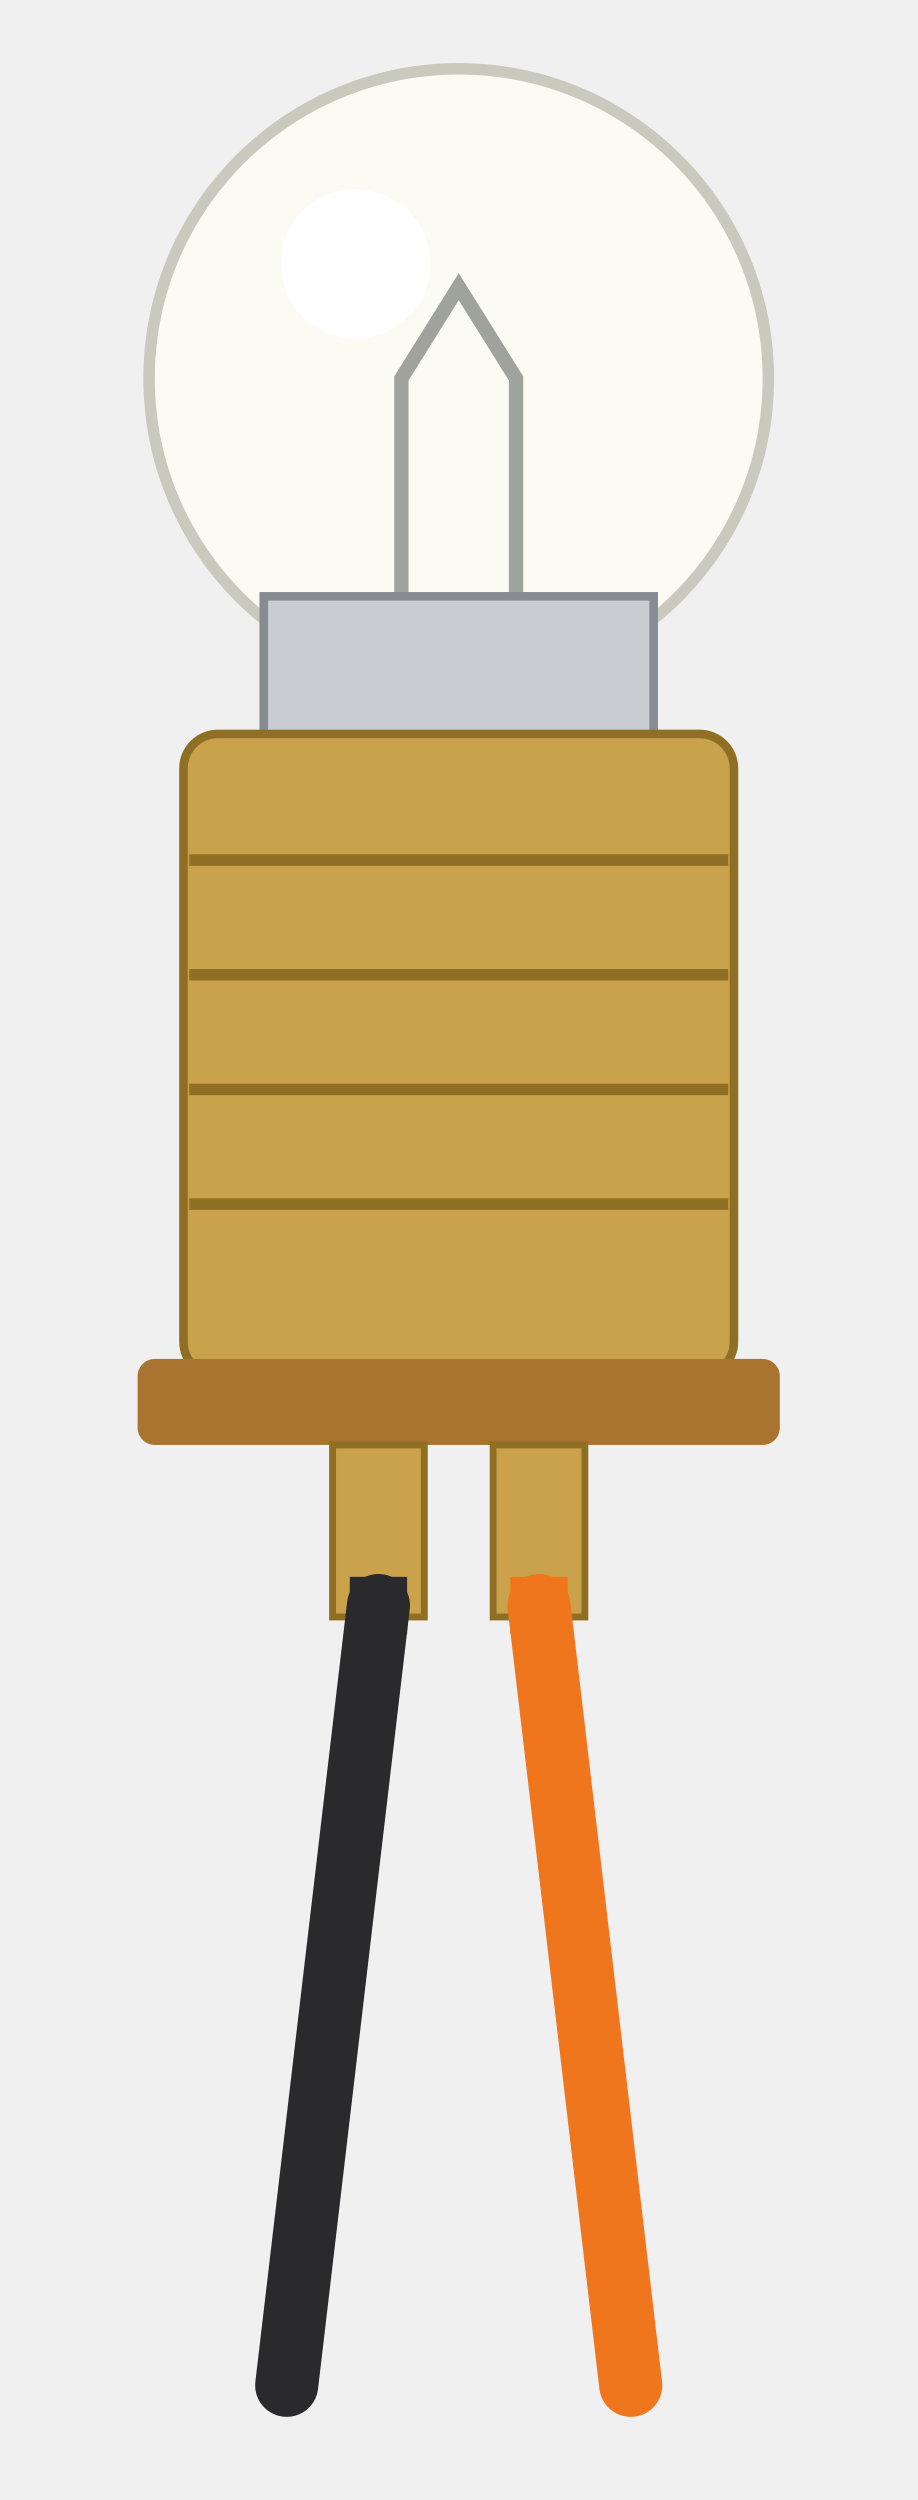
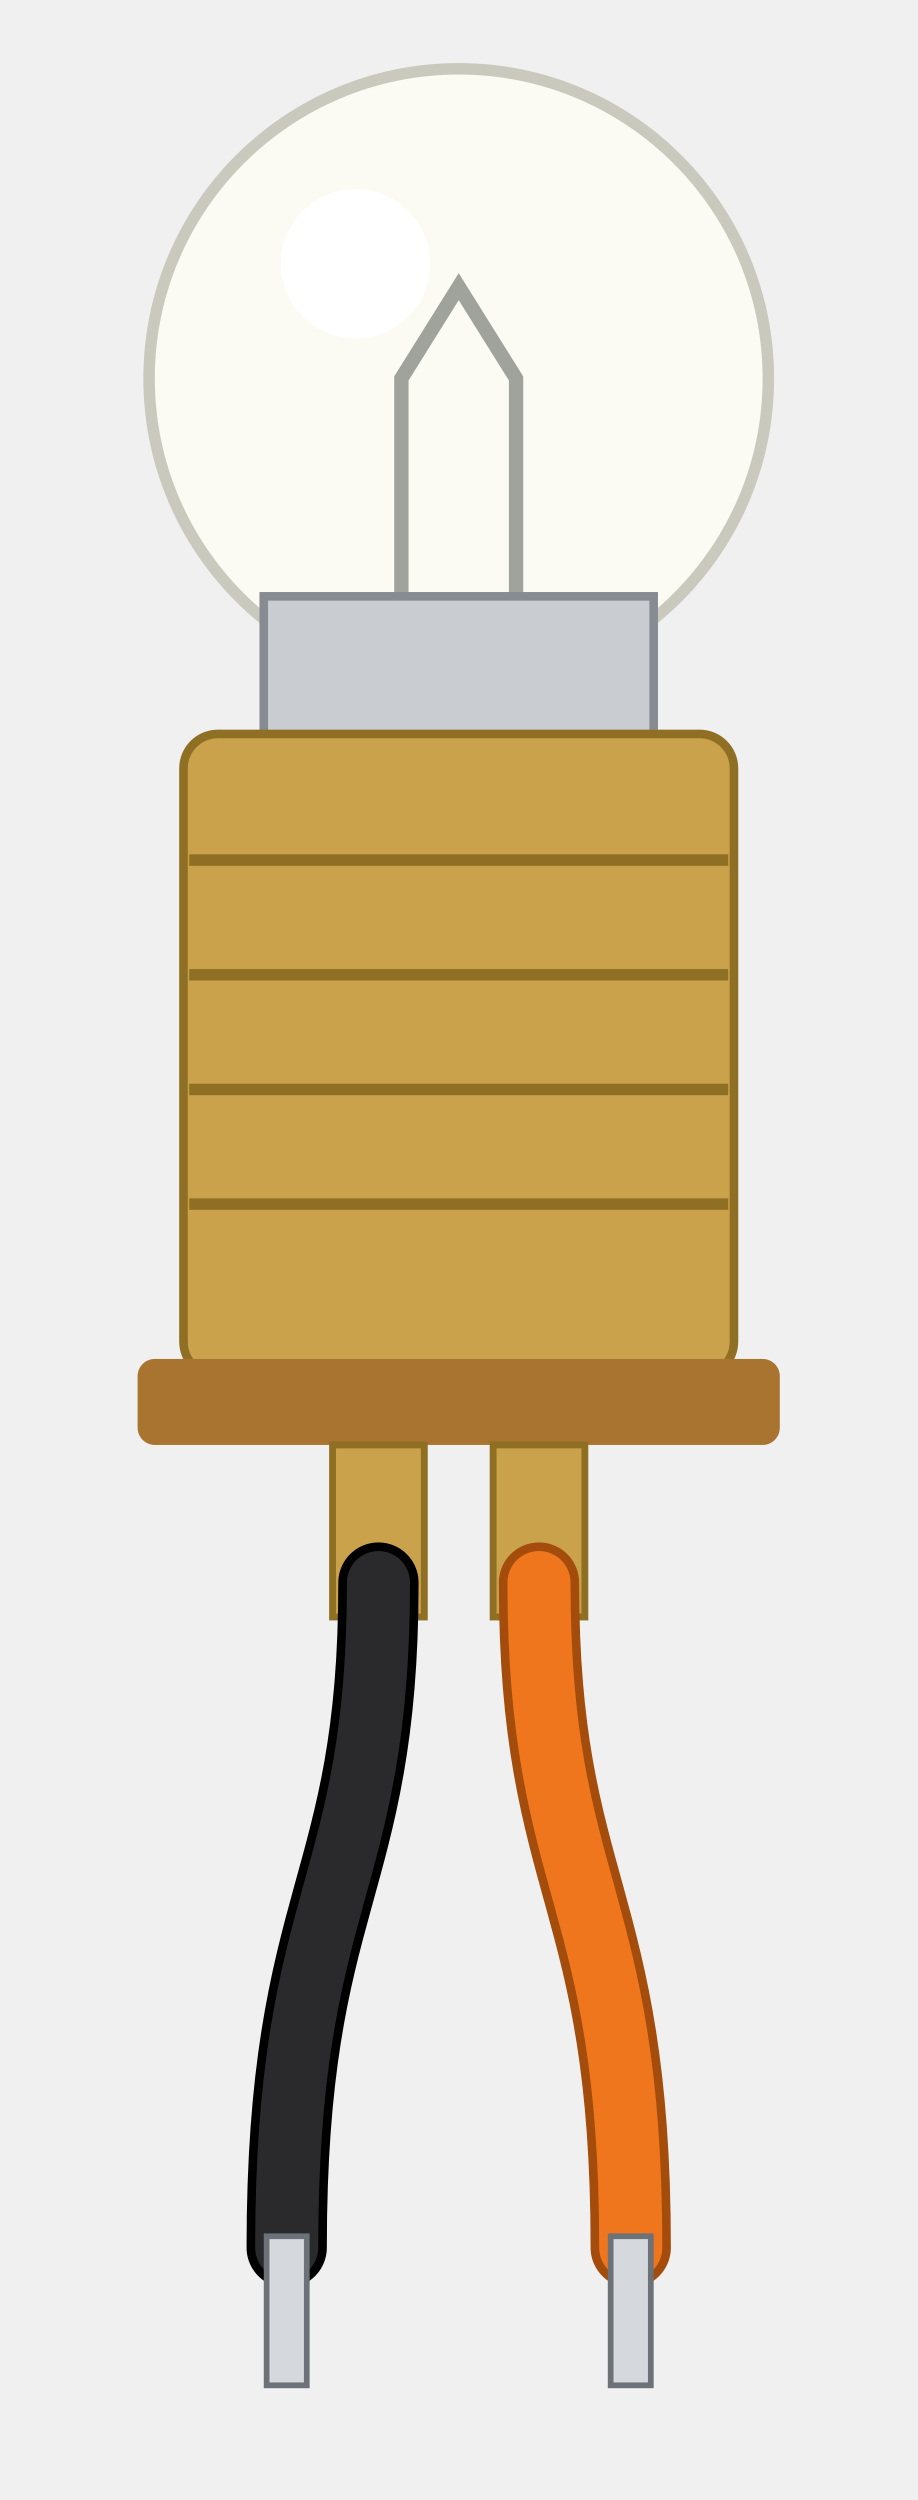
<svg xmlns="http://www.w3.org/2000/svg" version="1.1" width="16mm" height="43.6mm" viewBox="0 0 16 43.6">
  <g id="breadboard">
    <circle cx="8" cy="6.6" r="5.4" fill="#fbfbf4" stroke="#c9c9bd" stroke-width="0.2" />
    <path d="M7 10.4V6.6l1 -1.6l1 1.6V10.4" fill="none" stroke="#a0a39c" stroke-width="0.25" stroke-linecap="round" stroke-linejoin="miter" />
    <circle cx="6.2" cy="4.6" r="1.3" fill="#ffffff" />
    <rect x="4.6" y="10.4" width="6.8" height="2.6" fill="#c9cdd2" stroke="#868c92" stroke-width="0.15" />
    <rect x="3.2" y="12.8" width="9.6" height="11.2" fill="#caa24c" rx="0.6" stroke="#8f6f24" stroke-width="0.15" />
    <line x1="3.3" y1="15" x2="12.7" y2="15" stroke="#8f6f24" stroke-width="0.2" stroke-linecap="butt" />
    <line x1="3.3" y1="17" x2="12.7" y2="17" stroke="#8f6f24" stroke-width="0.2" stroke-linecap="butt" />
    <line x1="3.3" y1="19" x2="12.7" y2="19" stroke="#8f6f24" stroke-width="0.2" stroke-linecap="butt" />
    <line x1="3.3" y1="21" x2="12.7" y2="21" stroke="#8f6f24" stroke-width="0.2" stroke-linecap="butt" />
    <rect x="2.4" y="23.7" width="11.2" height="1.5" fill="#a8742f" rx="0.3" />
    <rect x="5.8" y="25.2" width="1.6" height="3" fill="#caa24c" stroke="#8f6f24" stroke-width="0.12" />
-     <rect x="6.1" y="27.5" width="1" height="1" fill="#2a2a2c" id="connector1pin" />
-     <line id="connector1leg" x1="6.6" y1="28" x2="5" y2="41.6" fill="none" stroke="#2a2a2c" stroke-width="1.1" stroke-linecap="round" />
+     <path d="M6.6 27.6C6.6 33 5 33 5 39.2" fill="none" stroke="#000000" stroke-width="1.4" stroke-linecap="round" stroke-linejoin="round" />
+     <path d="M6.6 27.6C6.6 33 5 33 5 39.2" fill="none" stroke="#2a2a2c" stroke-width="1.1" stroke-linecap="round" stroke-linejoin="round" />
+     <rect x="4.65" y="39" width="0.7" height="2.6" fill="#d5d9dd" stroke="#6c7278" stroke-width="0.1" id="connector1pin" />
    <rect x="8.6" y="25.2" width="1.6" height="3" fill="#caa24c" stroke="#8f6f24" stroke-width="0.12" />
-     <rect x="8.9" y="27.5" width="1" height="1" fill="#f0761e" id="connector0pin" />
-     <line id="connector0leg" x1="9.4" y1="28" x2="11" y2="41.6" fill="none" stroke="#f0761e" stroke-width="1.1" stroke-linecap="round" />
+     <path d="M9.4 27.6C9.4 33 11 33 11 39.2" fill="none" stroke="#a34c0c" stroke-width="1.4" stroke-linecap="round" stroke-linejoin="round" />
+     <path d="M9.4 27.6C9.4 33 11 33 11 39.2" fill="none" stroke="#f0761e" stroke-width="1.1" stroke-linecap="round" stroke-linejoin="round" />
+     <rect x="10.65" y="39" width="0.7" height="2.6" fill="#d5d9dd" stroke="#6c7278" stroke-width="0.1" id="connector0pin" />
  </g>
</svg>
